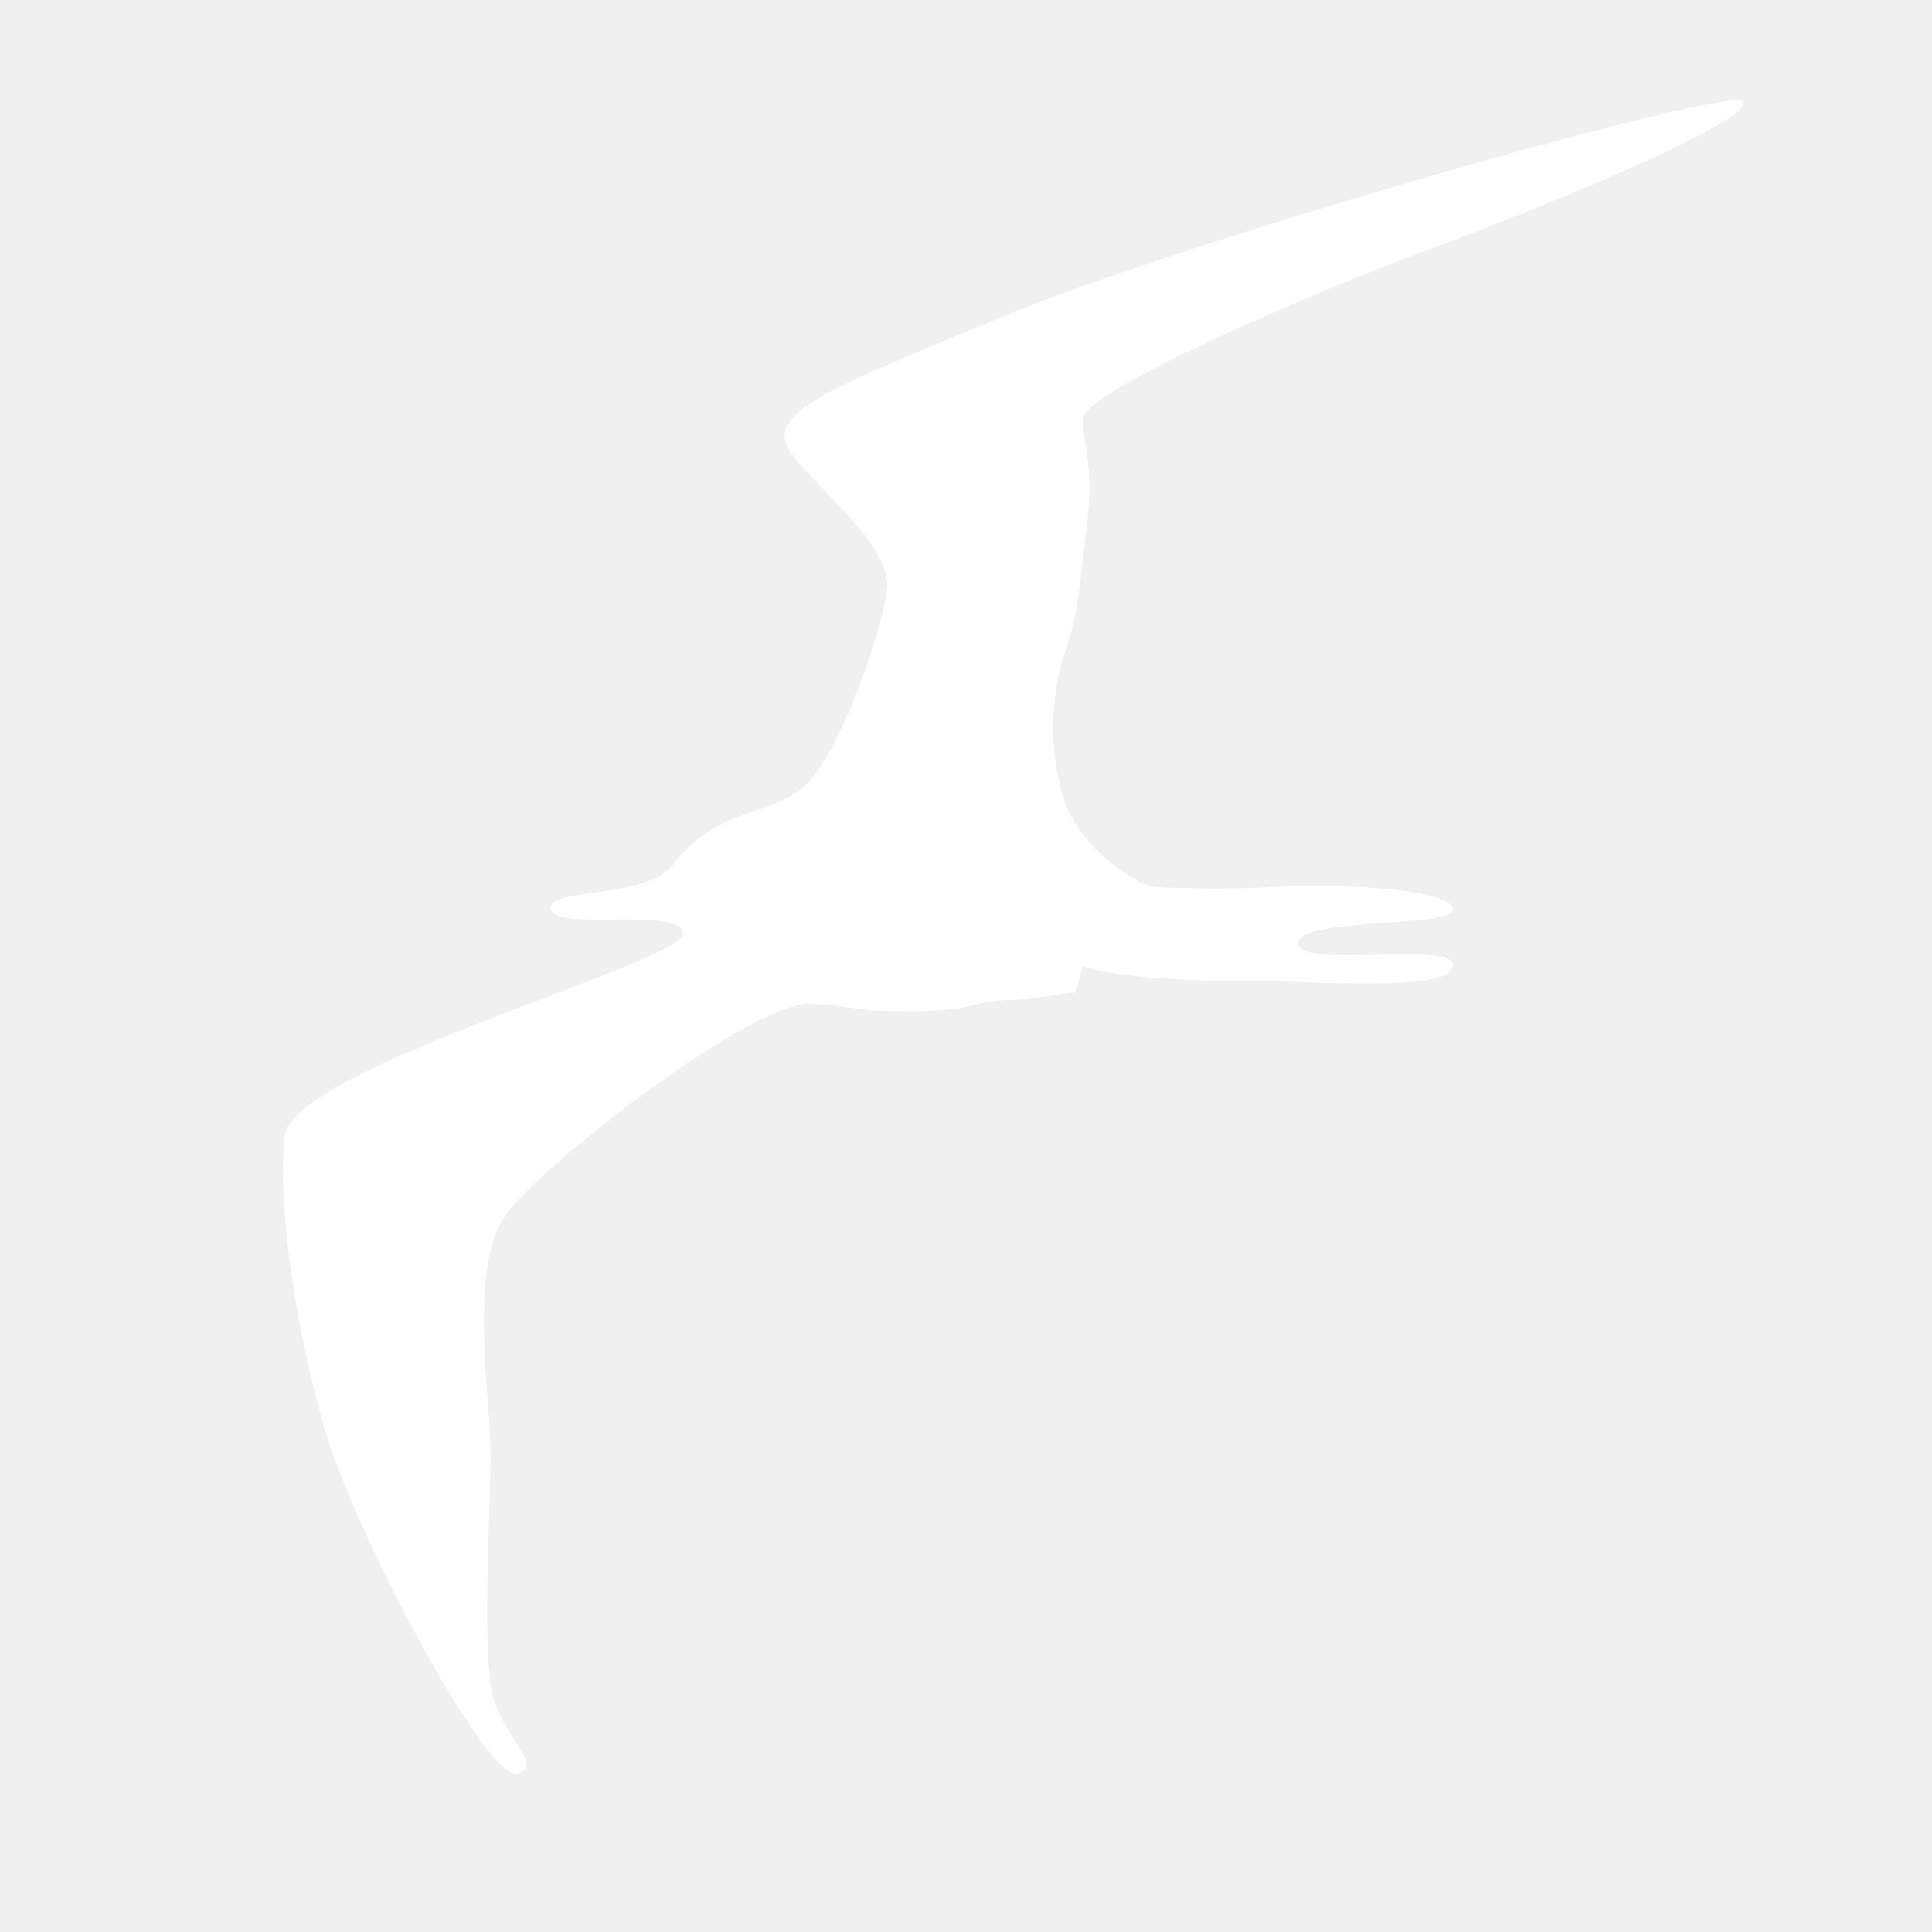
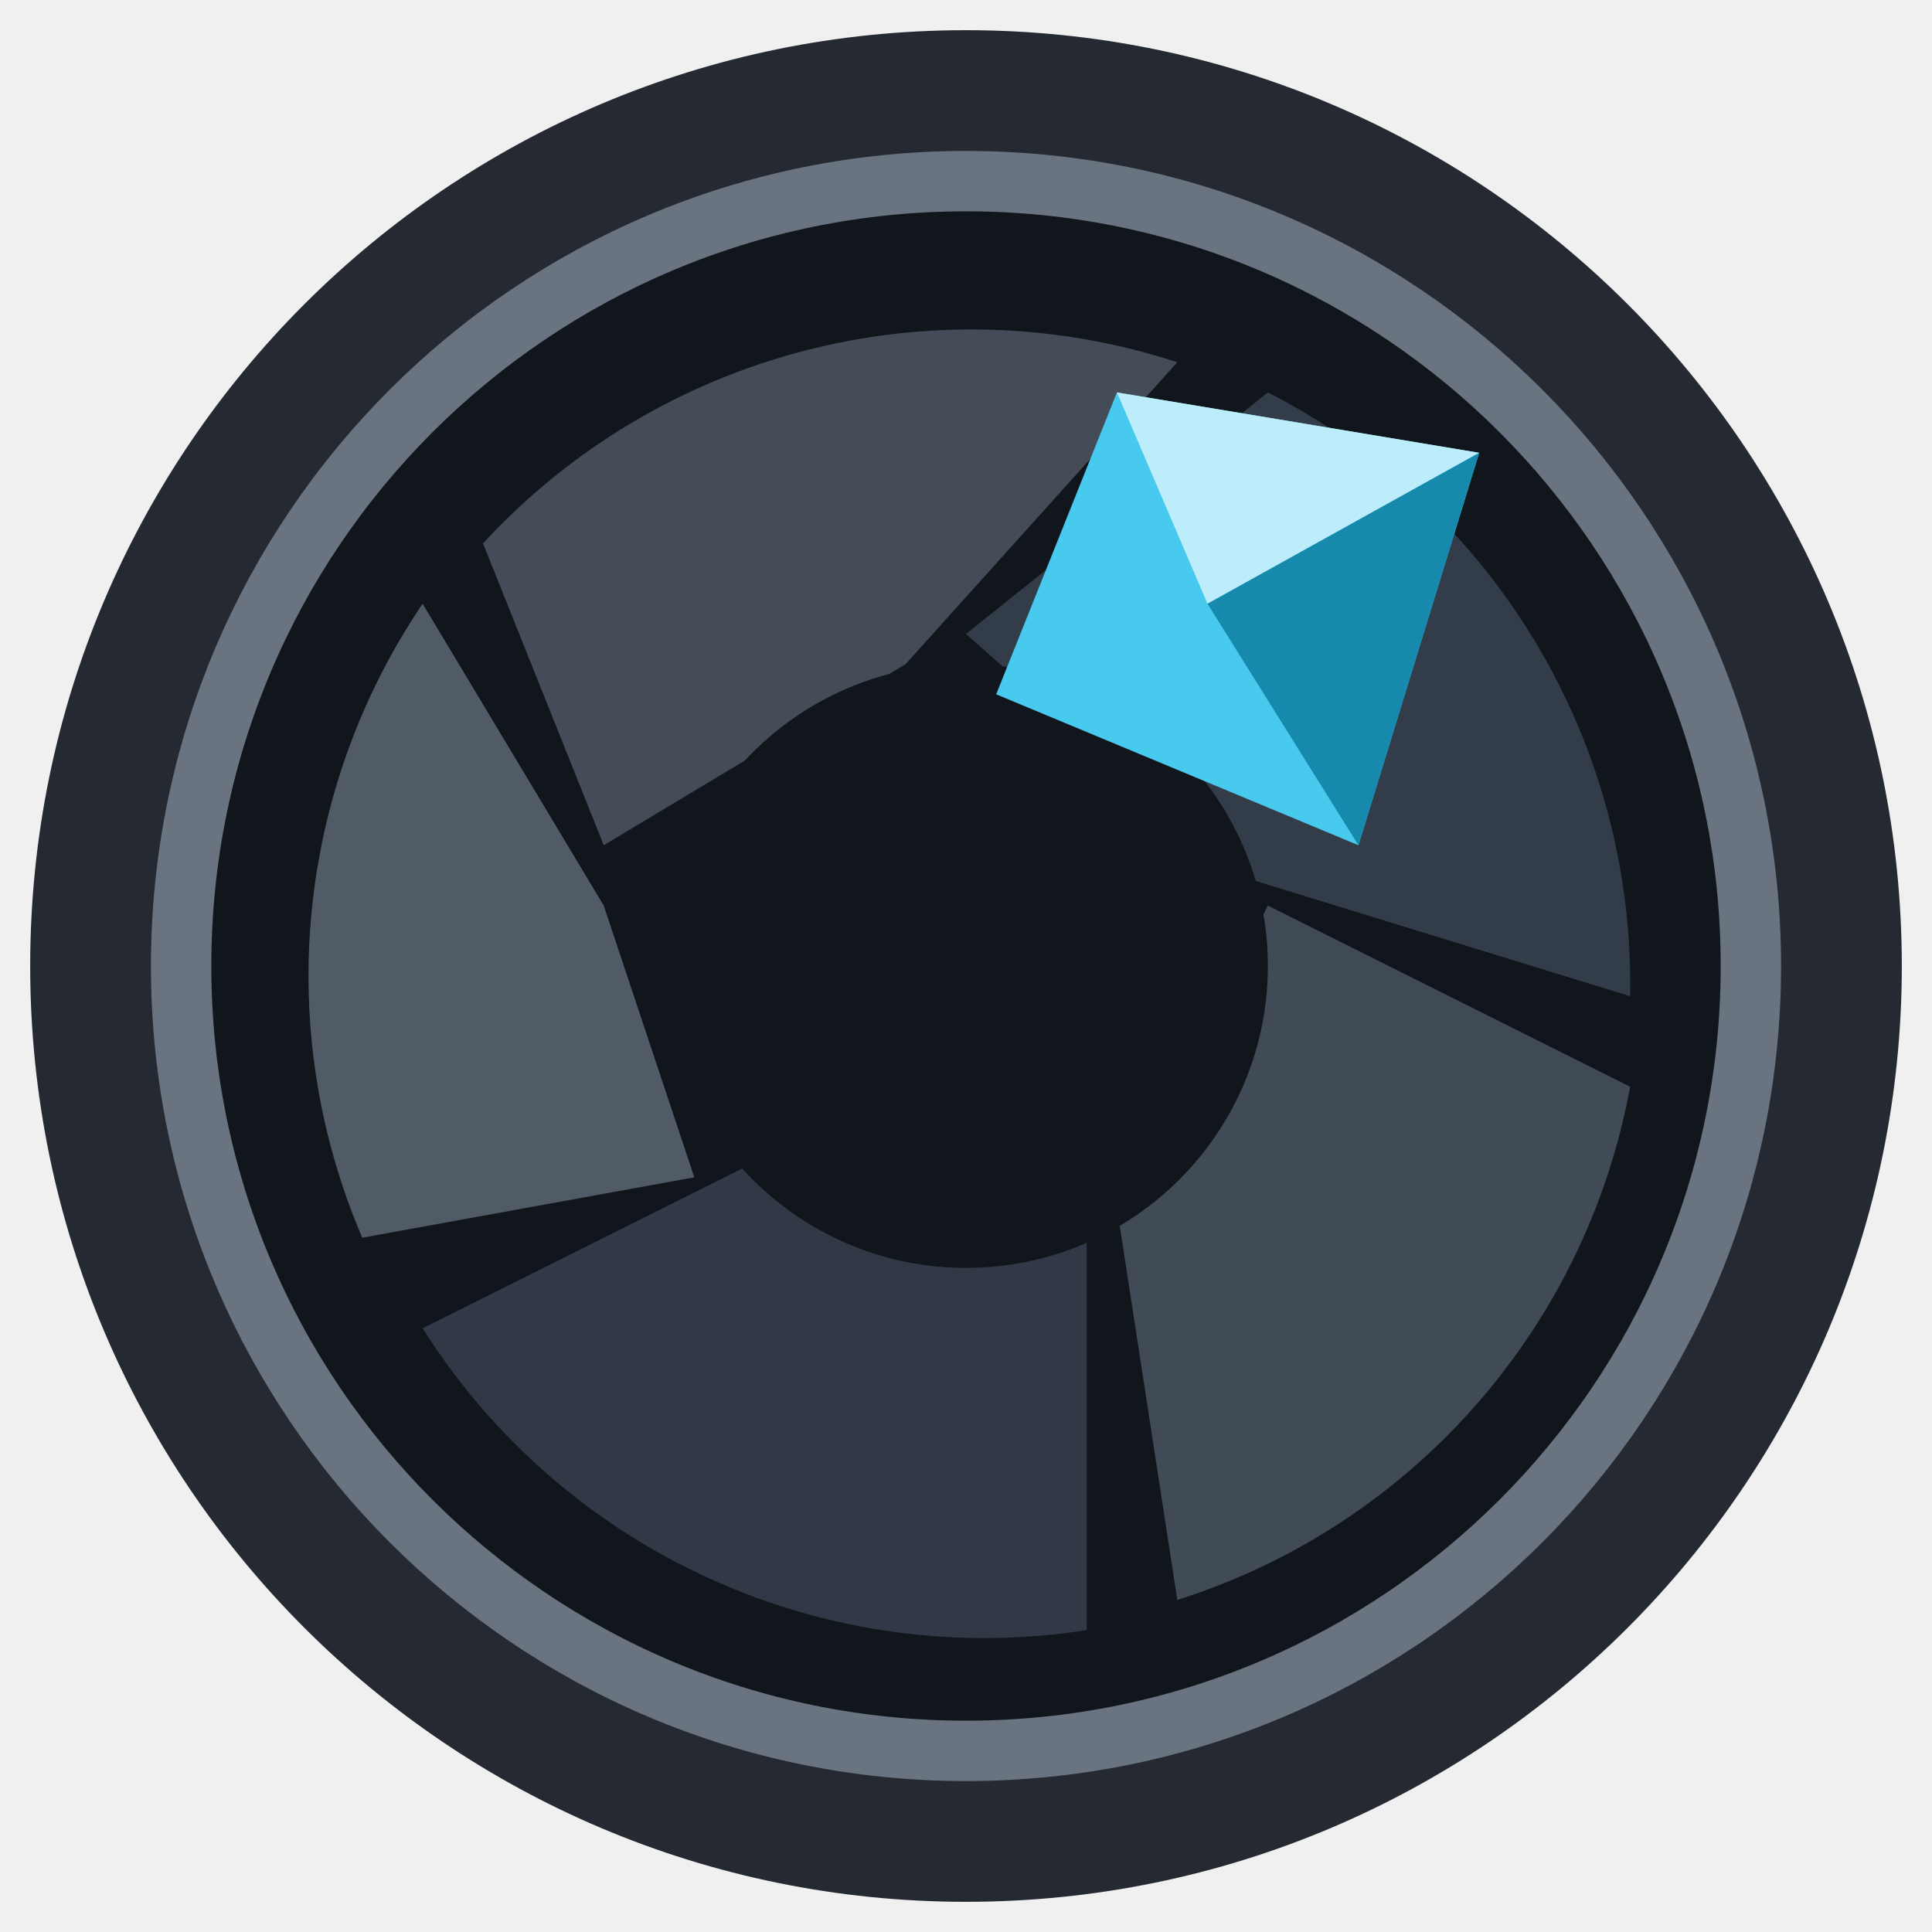
- <svg xmlns="http://www.w3.org/2000/svg" width="512" height="512" viewBox="0 0 512 512" fill="none">
-   <path d="M130 446.5C131.6 459.3 145 468 137 470C129 472 94 406.5 86 378.5C78 350.5 73.5 319 75.5 301C77.5 283 181 255 181 247.5C181 240 147.5 247 146 241C144.5 235 171.3 238.6 178.5 229C189.75 214 204 216.5 213 208.5C222 200.5 233 170 235 157C237 144 215 129 209 119C203 109 222 102 268 83C314 64 460 22 462 27C464 32 414 53 379 66C344 79 287 104 287 111C287 118 290 123.5 288 139.5C286 155.5 285.76 162.971 282 173.5C279.5 180.5 277 197 282 212C286 224 299 233 305 235C310 235.333 323.8 235.8 339 235C358 234 385 236 385 241C385 246 344 243 344 250C344 257 386 249 385 256C384 263 350 260 332 260C317.6 260 296.333 259.333 287 256L285 263C281.667 263 274.7 265 267.5 265C258.5 265 258 268 241.5 268C225 268 230 267 215 266C200 265 144 308 134 322C124 336 130 370 130 385.5C130 399.428 128 430.5 130 446.5Z" fill="white" />
+ <svg xmlns="http://www.w3.org/2000/svg" viewBox="0 0 64 64">
+   <circle cx="32" cy="32" r="31" fill="#242932" />
+   <circle cx="32" cy="32" r="26" fill="#11161d" stroke="#697480" stroke-width="2" />
+   <path fill="#434c57" d="M16 18a22 22 0 0 1 23-6l-9 10-10 6z" />
+   <path fill="#333d49" d="M42 13a22 22 0 0 1 12 20l-13-4-9-8z" />
+   <path fill="#414b56" d="M54 36a22 22 0 0 1-15 17l-2-13 5-10z" />
+   <path fill="#303945" d="M36 54a22 22 0 0 1-22-10l12-6 10 3z" />
+   <path fill="#515b66" d="M12 41a22 22 0 0 1 2-21l6 10 3 9z" />
+   <circle cx="32" cy="32" r="10" fill="#11161d" />
+   <path fill="#48c9ee" d="m37 13 12 2-4 13-12-5z" />
+   <path fill="#bdedfa" d="m37 13 12 2-9 5z" />
+   <path fill="#1789ac" d="m40 20 9-5-4 13z" />
</svg>
